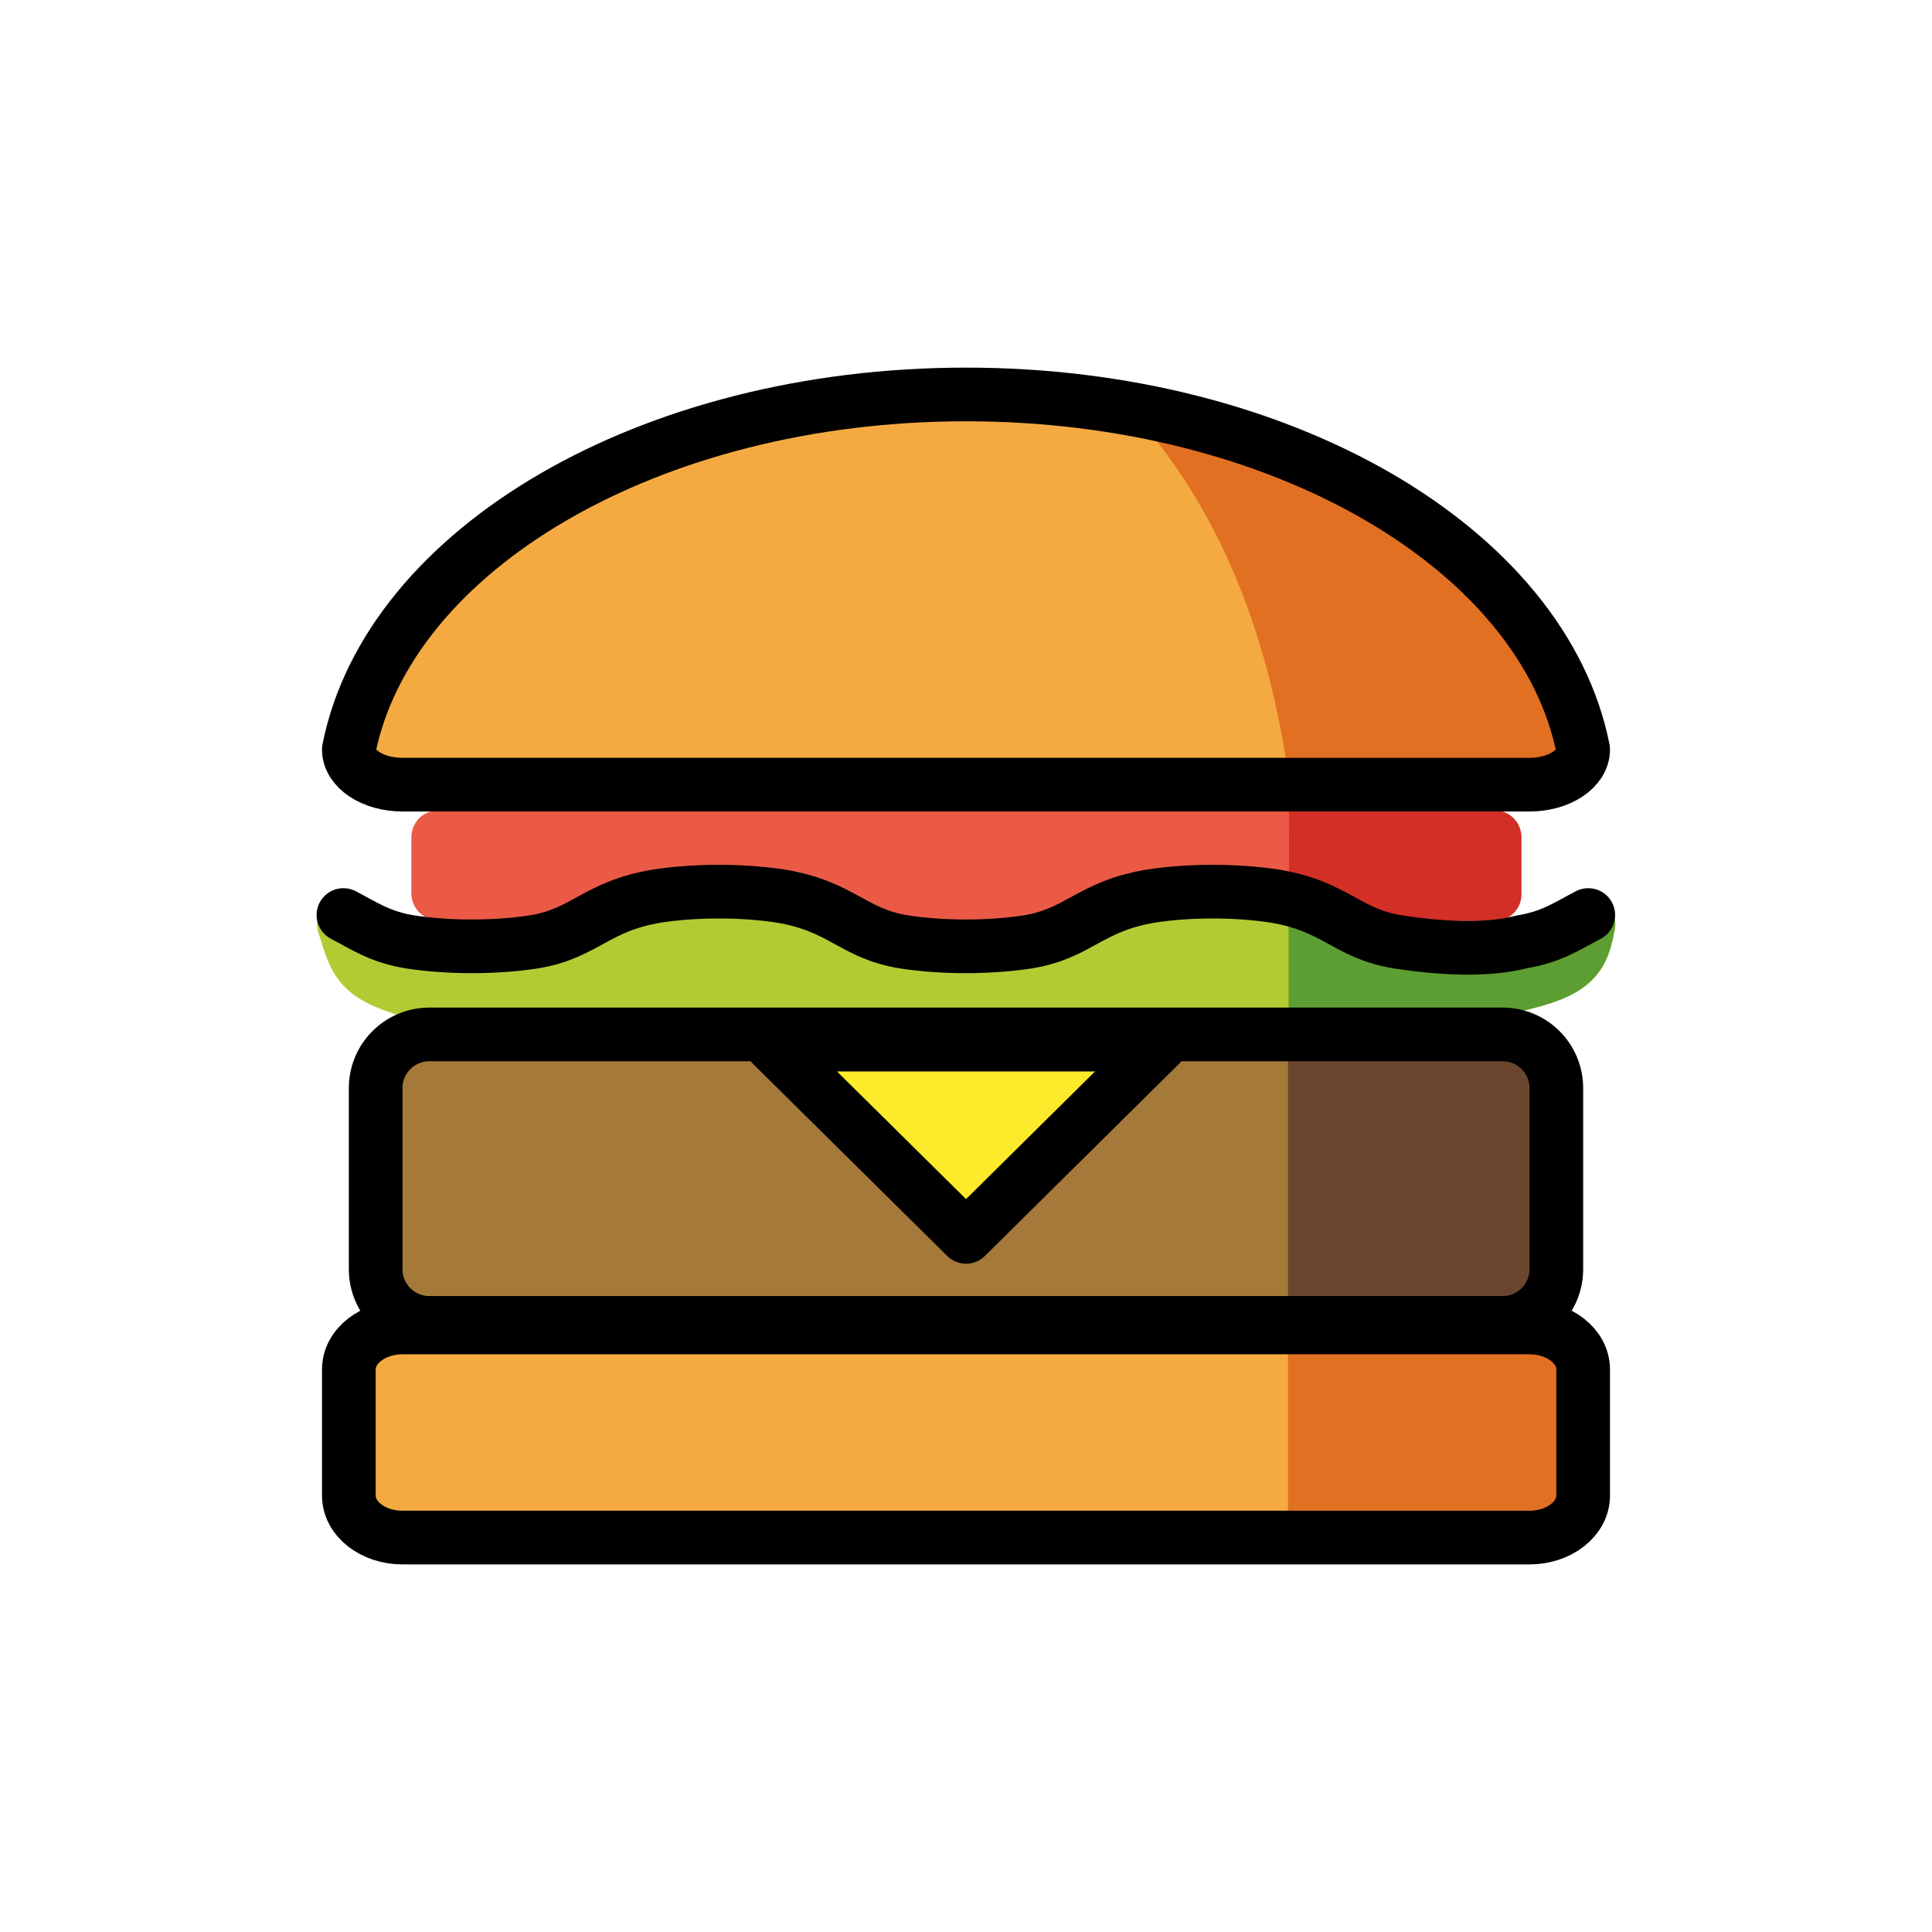
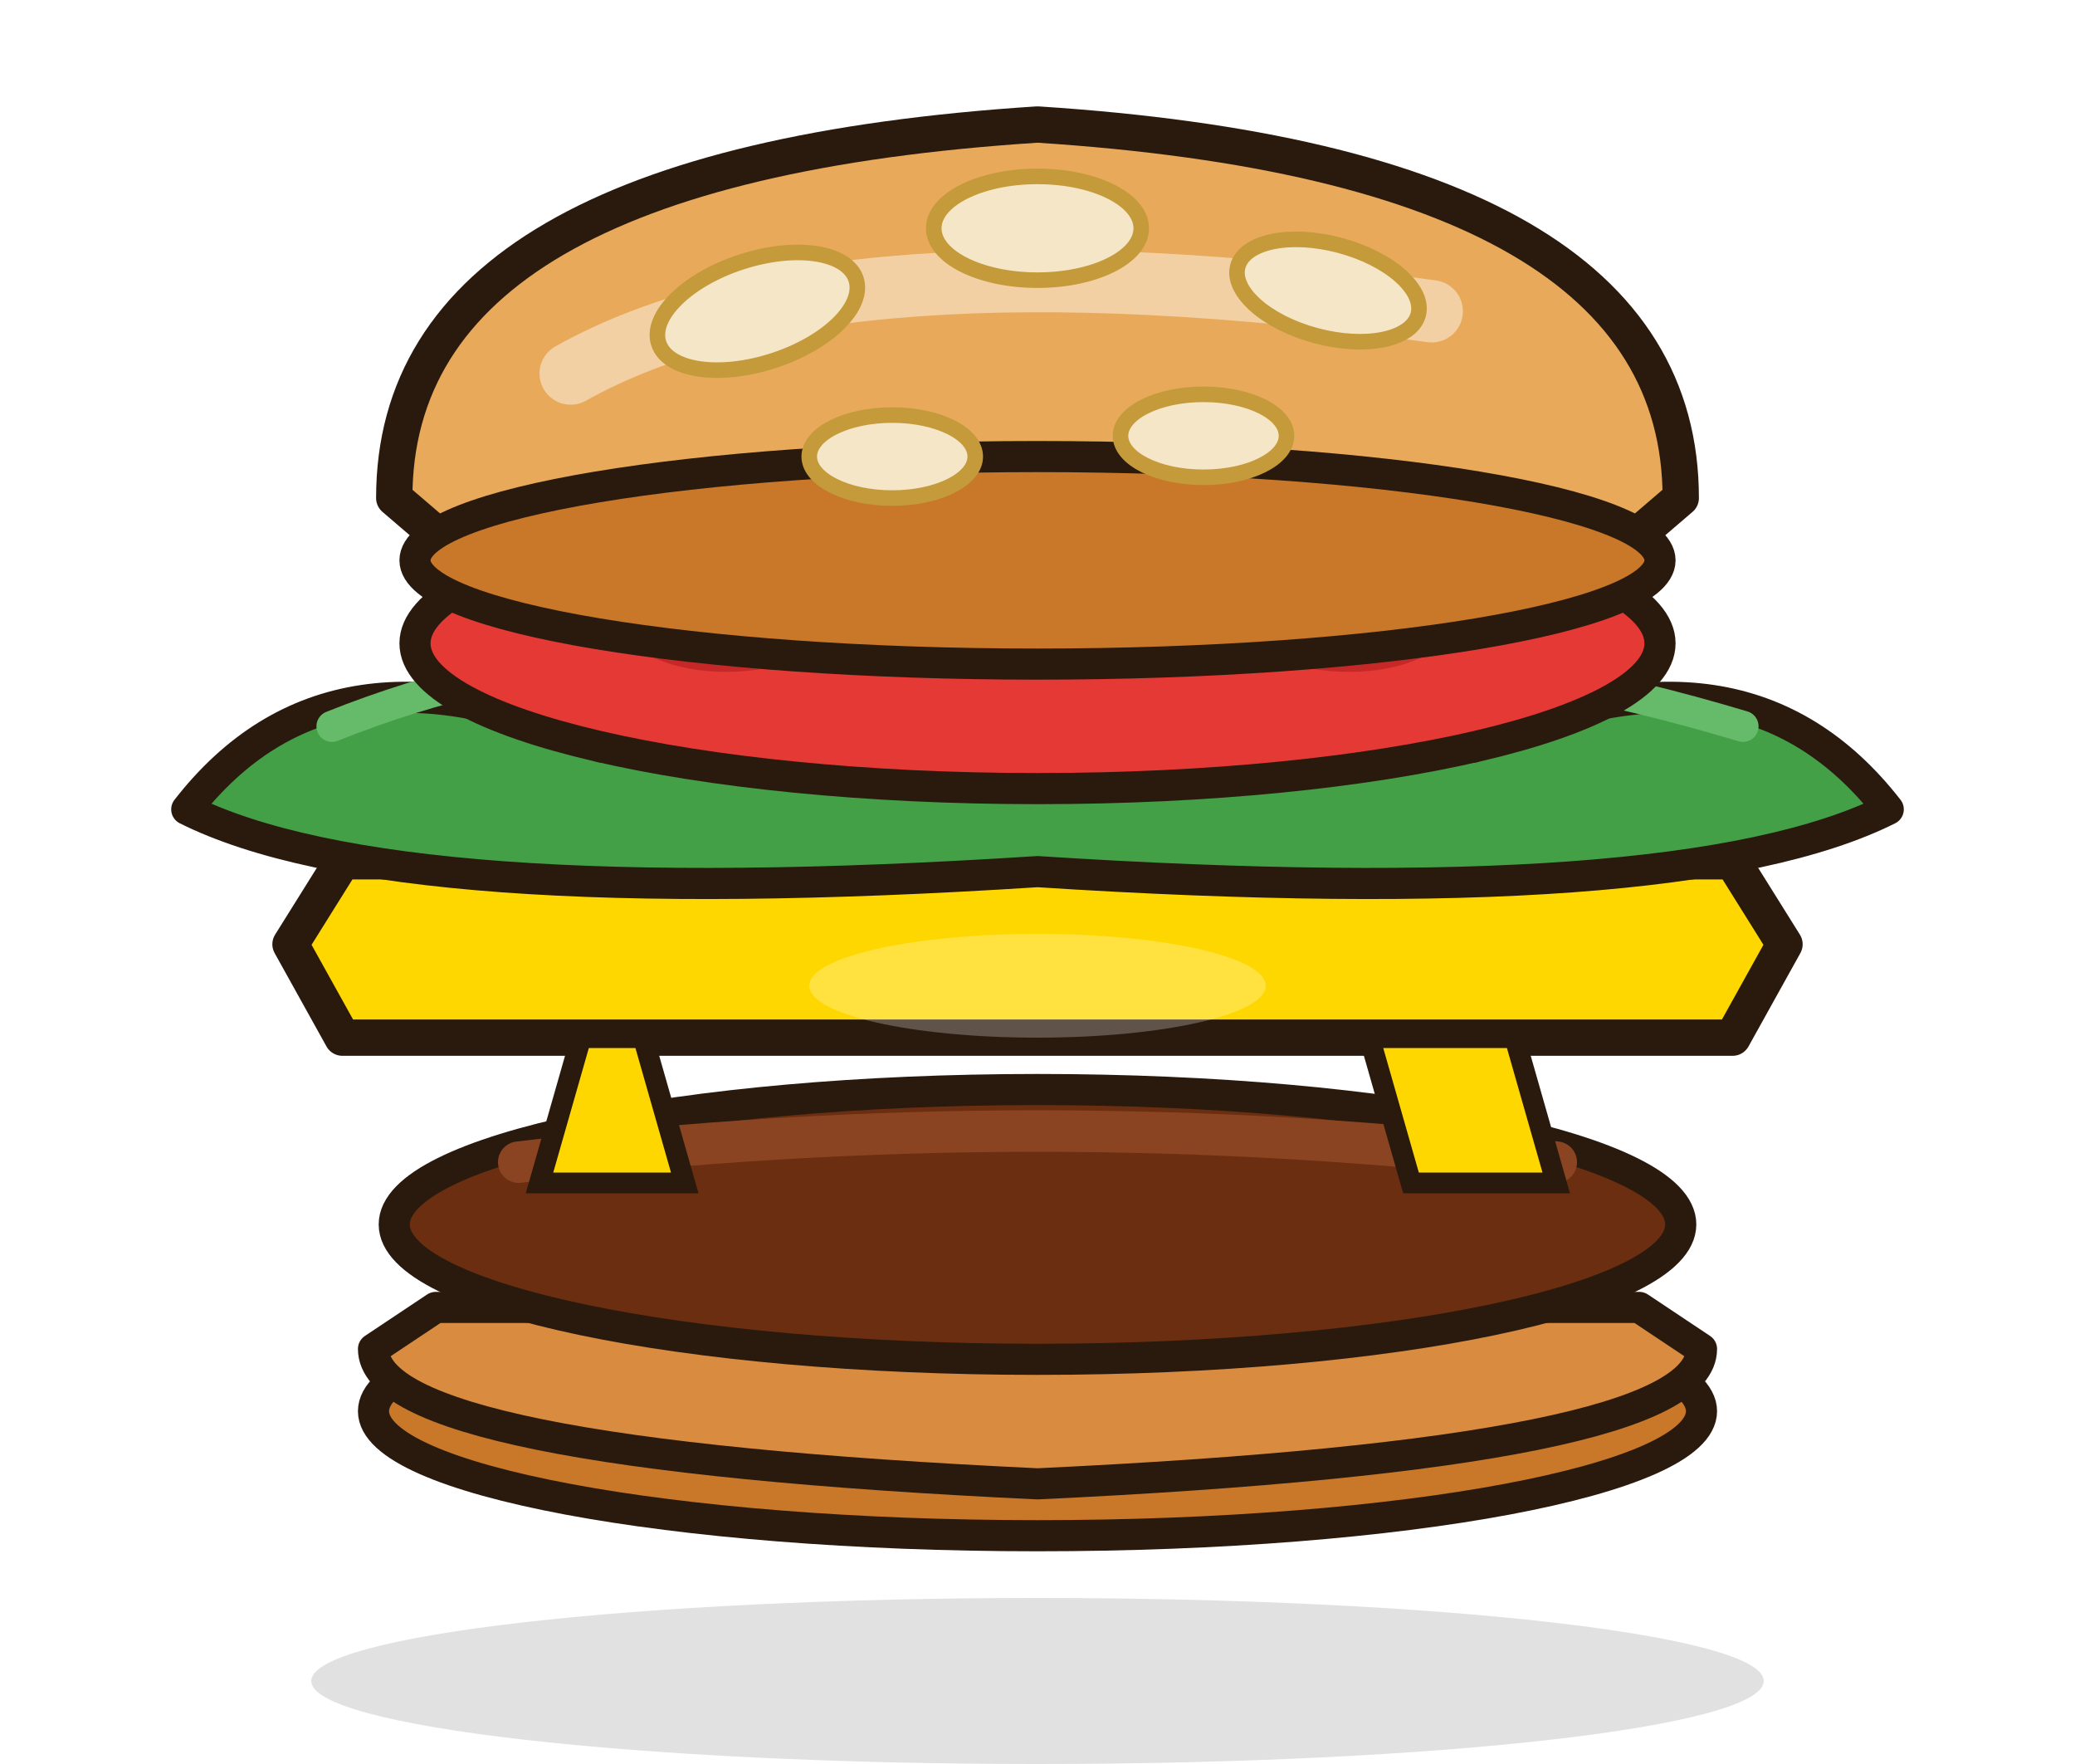
- <svg xmlns="http://www.w3.org/2000/svg" id="emoji" viewBox="0 0 72 72">
-   <g id="color">
-     <path fill="#a57939" d="m57.6 48.95-41.6 0.347c-1.104 0.009-2-0.895-2-2v-6.75c0-1.104 0.895-2 2-2l41.89 0.607z" />
-     <path fill="#f4aa41" d="m32.88 49.47h-17.88c-1.104 0-2 0.701-2 1.566v4.699c0 0.865 0.895 1.566 2 1.566h42c1.104 0 2-0.701 2-1.566v-4.699c0-0.865-0.895-1.566-2-1.566h-17.79" />
-     <path fill="#e27022" d="m48 49.3h9c1.104 0 2 0.717 2 1.601v4.803c0 0.884-0.895 1.601-2 1.601h-9z" />
-     <path fill="#f4aa41" d="m59 27.53c0 0.724-0.895 1.312-2 1.312h-42c-1.104 0-2-0.587-2-1.312 1.484-7.465 11.21-13.23 23-13.23s21.52 5.765 23 13.23z" />
-     <path fill="#e27022" d="m42 15.14c3.074 3.299 5.156 7.823 6 13.67h9c1.104 0 2-0.574 2-1.281-1.5-7.201-10.66-11.53-17-12.39z" />
-     <polygon transform="translate(14.26 17.08) scale(.5893)" fill="#fcea2b" points="49.94 35.25 22.06 35.25 36 49.19" />
-     <path fill="#6a462f" stroke-width="0" d="m48 38.48v10.82h8c1.104 0 2-0.895 2-2v-6.75c0-1.104-0.895-2-2-2h-6.666" />
-     <rect x="16.33" y="31.2" width="39.35" height="2.093" fill="#ea5a47" fill-rule="evenodd" stroke="#ea5a47" stroke-linecap="round" stroke-linejoin="round" stroke-width="2" paint-order="stroke fill markers" />
-     <path fill="#d22f27" fill-rule="evenodd" stroke="#d22f27" stroke-linecap="round" stroke-linejoin="round" stroke-width="2" d="m49.04 31.2h6.661v2.126h-6.661z" paint-order="stroke fill markers" />
-     <path fill="#b1cc33" stroke="#b1cc33" stroke-linejoin="round" stroke-width="2" d="m15.89 37.09 40.58-0.383c2.212-0.485 2.519-1.021 2.732-2.267-1.861 1.266-3.301 1.278-4.582 1.438-2.319-0.011-4.462 0.024-5.933-1.85l-5.997-0.447-4.338 1.914-4.338-0.064-4.785-1.659-5.104-0.255c-1.222 1.475-3.522 1.902-4.913 2.361-2.134-0.393-4.418 0.808-6.398-1.438 0.489 1.538 0.499 1.973 3.08 2.65z" />
-     <path fill="#5c9e31" stroke="#5c9e31" stroke-linejoin="round" stroke-width="2" d="m49.02 37.84 7.438-1.134c2.212-0.485 2.519-1.021 2.732-2.267-1.861 1.266-3.301 1.278-4.582 1.438-2.319-0.011-2.088-0.019-4.079-1.018l-1.509-0.873z" />
-     <path fill="#d22f27" fill-rule="evenodd" stroke="#d22f27" stroke-linecap="round" stroke-width="2" d="m49.04 31.2h4.185v2.126h-4.185z" paint-order="stroke fill markers" />
-   </g>
-   <g id="hair" />
-   <g id="skin" />
-   <g id="skin-shadow" />
-   <g id="line">
-     <path fill="none" stroke="#000" stroke-linecap="round" stroke-linejoin="round" stroke-miterlimit="10" stroke-width="2" d="m32.88 49.3h-16.88c-1.104 0-2-0.895-2-2v-6.75c0-1.104 0.895-2 2-2h40c1.104 0 2 0.895 2 2v6.75c0 1.104-0.895 2-2 2h-16.79z" />
-     <path fill="none" stroke="#000" stroke-linecap="round" stroke-linejoin="round" stroke-miterlimit="10" stroke-width="2" d="m32.88 49.47h-17.88c-1.104 0-2 0.701-2 1.566v4.699c0 0.865 0.895 1.566 2 1.566h42c1.104 0 2-0.701 2-1.566v-4.699c0-0.865-0.895-1.566-2-1.566h-17.79z" />
-     <path fill="none" stroke="#000" stroke-linecap="round" stroke-linejoin="round" stroke-miterlimit="10" stroke-width="2" d="m59 27.93c0 0.724-0.895 1.312-2 1.312h-42c-1.104 0-2-0.587-2-1.312 1.484-7.465 11.21-13.23 23-13.23s21.52 5.765 23 13.23z" />
-     <path fill="none" stroke="#000" stroke-linecap="round" stroke-linejoin="round" stroke-miterlimit="10" stroke-width="2" d="m43.24 38.93h-14.48l7.242 7.164z" />
-     <path fill="none" stroke="#000" stroke-linecap="round" stroke-linejoin="round" stroke-miterlimit="10" stroke-width="2" d="m59.19 34.1c-0.762 0.396-1.358 0.82-2.487 1.002-1.368 0.359-3.178 0.22-4.602 0-1.928-0.311-2.302-1.326-4.602-1.708-1.424-0.22-3.178-0.22-4.602 0-2.299 0.382-2.673 1.396-4.602 1.708-1.424 0.22-3.178 0.22-4.602 0-1.928-0.311-2.302-1.326-4.602-1.708-1.424-0.22-3.178-0.22-4.602 0-2.299 0.382-2.673 1.396-4.602 1.708-1.424 0.22-3.178 0.22-4.602 0-1.129-0.182-1.725-0.606-2.487-1.002" paint-order="stroke fill markers" />
-   </g>
+ <svg xmlns="http://www.w3.org/2000/svg" viewBox="0 0 200 170">
+   <ellipse cx="100" cy="162" rx="70" ry="8" fill="rgba(0,0,0,0.12)" />
+   <ellipse cx="100" cy="136" rx="64" ry="12" fill="#C87828" stroke="#2A1A0E" stroke-width="3" />
+   <path d="M36,130 Q36,140 100,143 Q164,140 164,130 L158,126 L42,126 Z" fill="#D98C40" stroke="#2A1A0E" stroke-width="3" stroke-linejoin="round" />
+   <ellipse cx="100" cy="118" rx="62" ry="13" fill="#6B2E10" stroke="#2A1A0E" stroke-width="3" />
+   <path d="M50,112 Q100,106 150,112" stroke="#8B4422" stroke-width="4" fill="none" stroke-linecap="round" />
+   <path d="M33,100 L167,100 L172,91 L167,83 L33,83 L28,91 Z" fill="#FFD700" stroke="#2A1A0E" stroke-width="3.5" stroke-linejoin="round" />
+   <path d="M56,100 L52,114 L66,114 L62,100Z" fill="#FFD700" stroke="#2A1A0E" stroke-width="2" />
+   <path d="M132,100 L136,114 L150,114 L146,100Z" fill="#FFD700" stroke="#2A1A0E" stroke-width="2" />
+   <ellipse cx="100" cy="95" rx="22" ry="5" fill="rgba(255,255,255,0.25)" />
+   <path d="M18,78 Q32,60 58,72 Q80,58 100,69 Q120,58 142,72 Q168,60 182,78 Q162,88 100,84 Q38,88 18,78Z" fill="#43A047" stroke="#2A1A0E" stroke-width="3" stroke-linejoin="round" />
+   <path d="M32,70 Q62,58 95,66 Q128,58 168,70" stroke="#66BB6A" stroke-width="3" fill="none" stroke-linecap="round" />
+   <ellipse cx="100" cy="62" rx="60" ry="14" fill="#E53935" stroke="#2A1A0E" stroke-width="3" />
+   <ellipse cx="70" cy="60" rx="9" ry="4" fill="#FFCDD2" stroke="#C62828" stroke-width="1.5" />
+   <ellipse cx="100" cy="58" rx="9" ry="4" fill="#FFCDD2" stroke="#C62828" stroke-width="1.5" />
+   <ellipse cx="130" cy="60" rx="9" ry="4" fill="#FFCDD2" stroke="#C62828" stroke-width="1.5" />
+   <path d="M38,48 Q38,16 100,12 Q162,16 162,48 L155,54 L45,54 Z" fill="#E8AA5A" stroke="#2A1A0E" stroke-width="3.5" stroke-linejoin="round" />
+   <ellipse cx="100" cy="54" rx="60" ry="10" fill="#C87828" stroke="#2A1A0E" stroke-width="3" />
+   <path d="M55,36 Q80,22 138,30" stroke="rgba(255,255,255,0.45)" stroke-width="6" fill="none" stroke-linecap="round" />
+   <ellipse cx="73" cy="30" rx="10" ry="5" fill="#F5E6C8" stroke="#C49A3A" stroke-width="1.5" transform="rotate(-18 73 30)" />
+   <ellipse cx="100" cy="22" rx="10" ry="5" fill="#F5E6C8" stroke="#C49A3A" stroke-width="1.5" />
+   <ellipse cx="128" cy="28" rx="9" ry="4.5" fill="#F5E6C8" stroke="#C49A3A" stroke-width="1.5" transform="rotate(15 128 28)" />
+   <ellipse cx="86" cy="44" rx="8" ry="4" fill="#F5E6C8" stroke="#C49A3A" stroke-width="1.5" />
+   <ellipse cx="116" cy="42" rx="8" ry="4" fill="#F5E6C8" stroke="#C49A3A" stroke-width="1.5" />
</svg>
